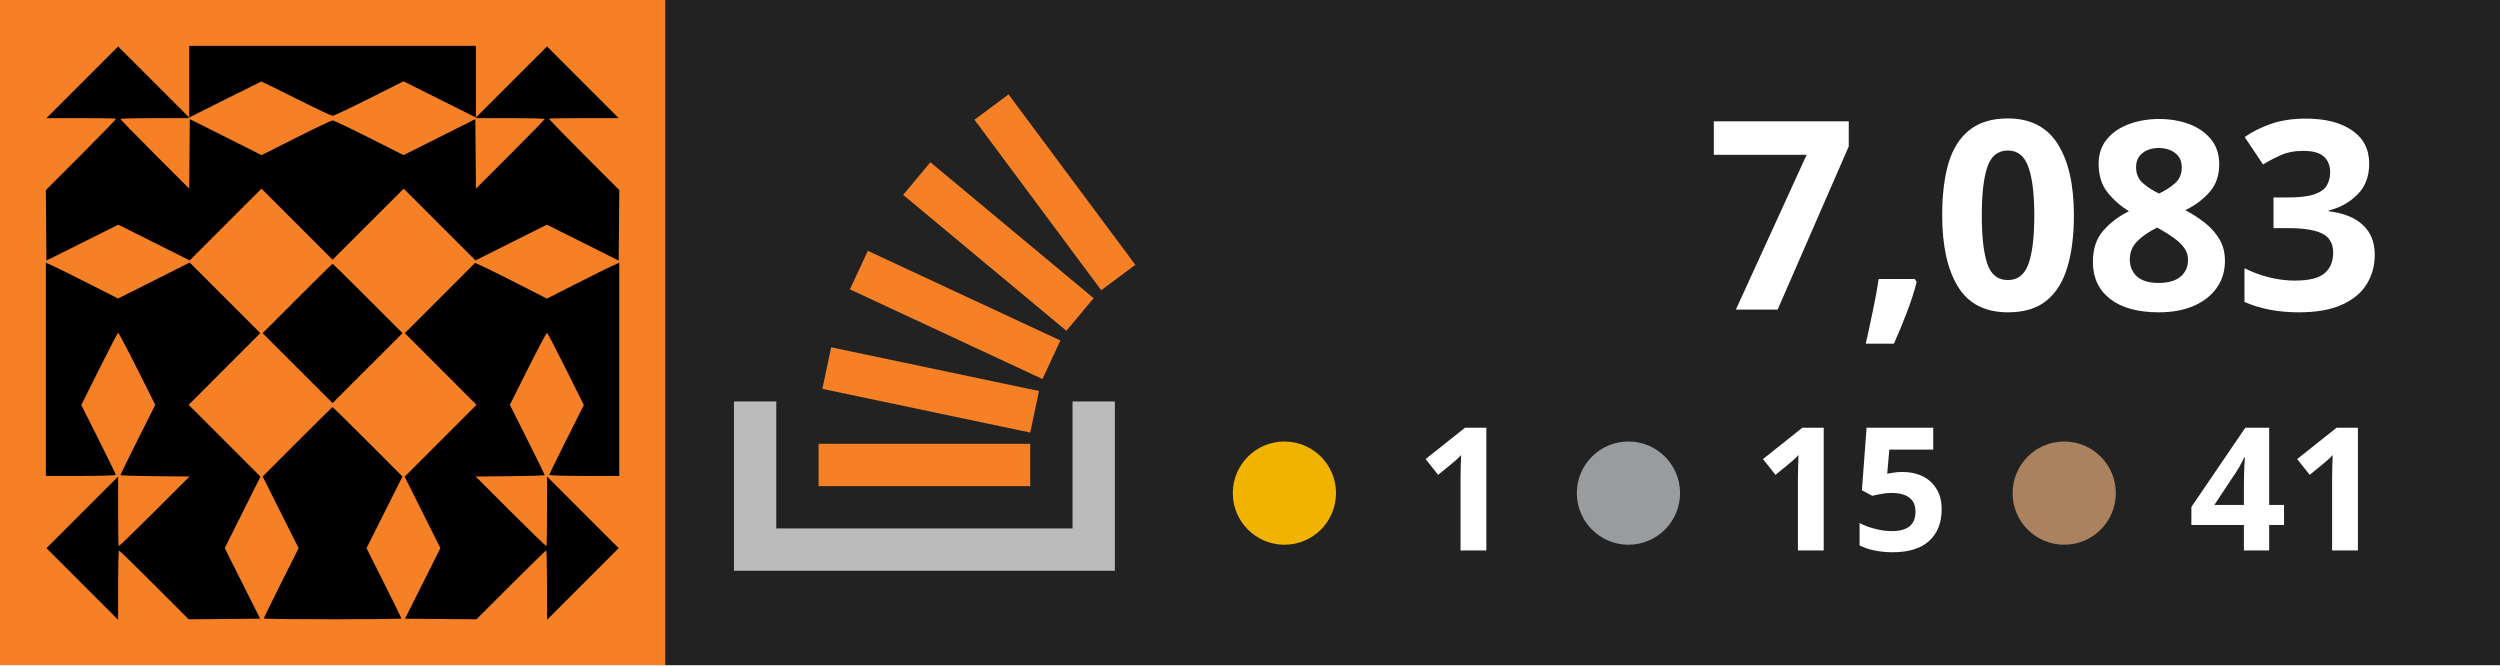
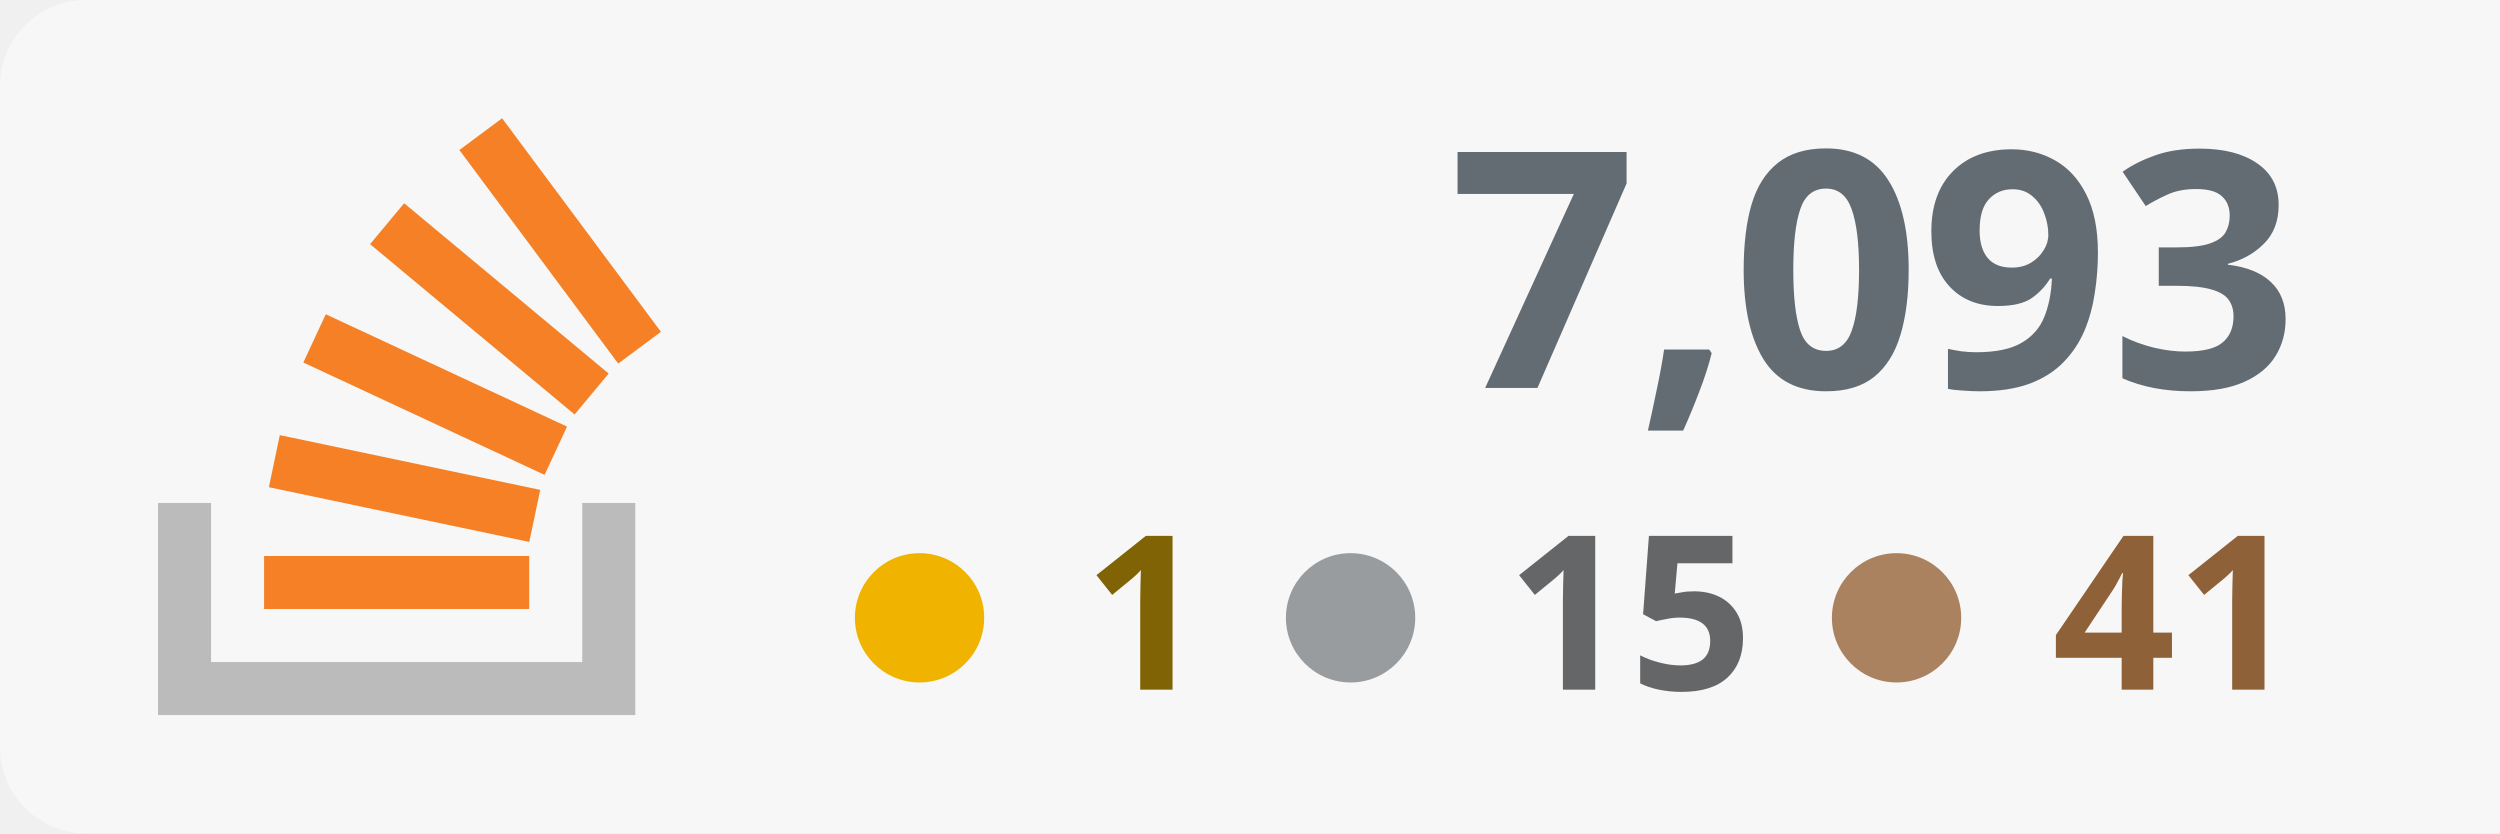
- <svg xmlns="http://www.w3.org/2000/svg" width="100%" height="100%" viewBox="0 0 218 58" version="1.1" xml:space="preserve" style="fill-rule:evenodd;clip-rule:evenodd;stroke-linejoin:round;stroke-miterlimit:2;">
-   <rect x="0" y="0" width="58" height="58" style="fill:#f58025;" />
-   <rect x="58" y="0" width="162" height="58" style="fill:#222;" />
-   <g transform="scale(0.1) translate(40 40)">
-     <path d="M125.000 31.244 L 125.000 62.488 93.998 31.498 L 62.996 0.508 31.750 31.754 L 0.504 63.000 30.585 63.000 C 47.130 63.000,60.898 63.231,61.180 63.513 C 61.462 63.795,47.805 77.918,30.832 94.896 L -0.029 125.766 0.235 156.487 L 0.500 187.208 31.816 171.561 L 63.131 155.913 94.262 171.504 L 125.394 187.095 156.697 155.803 L 188.000 124.512 219.000 155.500 L 250.000 186.488 281.000 155.500 L 312.000 124.512 343.303 155.803 L 374.606 187.095 405.738 171.504 L 436.869 155.913 468.184 171.561 L 499.500 187.208 499.765 156.487 L 500.029 125.766 469.168 94.896 C 452.195 77.918,438.538 63.795,438.820 63.513 C 439.102 63.231,452.870 63.000,469.415 63.000 L 499.496 63.000 468.250 31.754 L 437.004 0.508 406.002 31.498 L 375.000 62.488 375.000 31.244 L 375.000 0.000 250.000 0.000 L 125.000 0.000 125.000 31.244 M218.230 46.000 C 234.659 54.250,248.956 61.000,250.000 61.000 C 251.044 61.000,265.386 54.227,281.871 45.949 L 311.844 30.898 343.960 46.949 L 376.075 63.000 405.538 63.000 C 421.742 63.000,435.000 63.340,435.000 63.756 C 435.000 64.172,421.507 78.000,405.015 94.485 L 375.030 124.458 374.765 94.151 L 374.500 63.844 343.205 79.556 L 311.910 95.268 281.873 80.134 C 265.352 71.810,251.009 65.000,250.000 65.000 C 248.991 65.000,234.648 71.810,218.127 80.134 L 188.090 95.268 156.795 79.556 L 125.500 63.844 125.235 94.151 L 124.970 124.458 94.985 94.485 C 78.493 78.000,65.000 64.172,65.000 63.756 C 65.000 63.340,78.258 63.000,94.463 63.000 L 123.926 63.000 155.713 47.050 C 173.196 38.277,187.693 31.077,187.929 31.050 C 188.166 31.022,201.801 37.750,218.230 46.000 M0.000 282.055 L 0.000 375.000 30.500 375.000 C 49.080 375.000,61.000 374.629,61.000 374.051 C 61.000 373.529,54.227 359.614,45.950 343.130 L 30.899 313.158 46.542 281.829 C 55.145 264.598,62.540 250.368,62.975 250.206 C 63.410 250.044,70.884 264.109,79.584 281.462 L 95.402 313.013 80.201 343.295 C 71.840 359.950,65.000 373.890,65.000 374.274 C 65.000 374.657,78.557 375.090,95.127 375.235 L 125.254 375.500 94.638 406.095 C 77.799 422.921,63.792 436.459,63.511 436.178 C 63.230 435.897,63.000 422.130,63.000 405.585 L 63.000 375.504 31.752 406.752 L 0.504 438.000 31.752 469.248 L 63.000 500.496 63.000 470.248 C 63.000 453.612,63.335 440.000,63.744 440.000 C 64.153 440.000,78.000 453.507,94.515 470.015 L 124.541 500.029 155.687 499.765 L 186.833 499.500 171.415 468.732 L 155.997 437.964 171.566 406.805 L 187.135 375.646 155.823 344.323 L 124.512 313.000 155.756 281.744 L 187.000 250.488 156.205 219.705 L 125.410 188.922 94.184 204.615 L 62.958 220.309 37.229 207.251 C 23.078 200.069,8.912 193.050,5.750 191.652 L 0.000 189.110 0.000 282.055 M343.633 219.863 L 313.004 250.492 344.246 281.746 L 375.488 313.000 344.177 344.323 L 312.865 375.646 328.434 406.805 L 344.003 437.964 328.585 468.732 L 313.167 499.500 344.313 499.765 L 375.459 500.029 405.485 470.015 C 422.000 453.507,435.847 440.000,436.256 440.000 C 436.665 440.000,437.000 453.612,437.000 470.248 L 437.000 500.496 468.248 469.248 L 499.496 438.000 468.248 406.752 L 437.000 375.504 437.000 405.585 C 437.000 422.130,436.770 435.897,436.489 436.178 C 436.208 436.459,422.201 422.921,405.362 406.095 L 374.746 375.500 404.873 375.235 C 421.443 375.090,435.000 374.657,435.000 374.274 C 435.000 373.890,428.160 359.950,419.799 343.295 L 404.598 313.013 420.416 281.462 C 429.116 264.109,436.590 250.044,437.025 250.206 C 437.460 250.368,444.855 264.598,453.458 281.829 L 469.101 313.158 454.050 343.130 C 445.773 359.614,439.000 373.529,439.000 374.051 C 439.000 374.629,450.920 375.000,469.500 375.000 L 500.000 375.000 500.000 282.055 L 500.000 189.110 494.250 191.652 C 491.087 193.050,476.889 200.086,462.699 207.288 L 436.897 220.382 413.057 208.216 C 399.945 201.524,385.853 194.515,381.740 192.641 L 374.263 189.233 343.633 219.863 M219.244 220.256 L 189.000 250.512 219.500 281.000 L 250.000 311.488 280.500 281.000 L 311.000 250.512 280.756 220.256 C 264.122 203.615,250.282 190.000,250.000 190.000 C 249.718 190.000,235.878 203.615,219.244 220.256 M219.262 345.250 L 189.037 375.500 204.720 406.754 L 220.404 438.009 205.202 468.293 C 196.841 484.949,190.000 498.897,190.000 499.288 C 190.000 499.680,217.000 500.000,250.000 500.000 C 283.000 500.000,310.000 499.680,310.000 499.288 C 310.000 498.897,303.159 484.949,294.798 468.293 L 279.596 438.009 295.280 406.754 L 310.963 375.500 280.738 345.250 C 264.114 328.613,250.282 315.000,250.000 315.000 C 249.718 315.000,235.886 328.613,219.262 345.250 " stroke="none" fill="black" fill-rule="evenodd" />
-   </g>
-   <g>
+ <svg xmlns="http://www.w3.org/2000/svg" width="100%" height="100%" viewBox="0 0 174 58" version="1.1" xml:space="preserve" style="fill-rule:evenodd;clip-rule:evenodd;stroke-linejoin:round;stroke-miterlimit:2;">
+   <rect x="0" y="0" width="180" height="58" style="fill:#f7f7f7;" rx="6" />
+   <g transform="translate(-53 0)">
    <path d="M93.525,35.007l3.69,-0l0,14.762l-33.215,0l0,-14.762l3.691,-0l-0,11.072l25.834,-0l-0,-11.072Z" style="fill:#bbb;" />
    <path d="M71.713,33.91l18.125,3.809l0.762,-3.623l-18.125,-3.811l-0.762,3.625Zm2.398,-8.679l16.791,7.82l1.564,-3.359l-16.791,-7.819l-1.564,3.358Zm4.646,-8.238l14.235,11.854l2.371,-2.847l-14.235,-11.854l-2.371,2.847Zm9.189,-8.762l-2.973,2.211l11.054,14.863l2.973,-2.211l-11.054,-14.863Zm-16.565,34.157l18.453,0l-0,-3.691l-18.453,0l0,3.691Z" style="fill:#f58025;fill-rule:nonzero;" />
  </g>
-   <text x="208px" y="27px" text-anchor="end" style="font-family:'Verdana-Bold', 'Verdana', sans-serif;font-weight:700;font-size:23px;fill:#fff;">7,083</text>
-   <text x="208px" y="48px" text-anchor="end" style="font-family:'Verdana-Bold', 'Verdana', sans-serif;font-weight:700;font-size:15px;fill:#fff; text-align: right;">41</text>
-   <text x="170px" y="48px" text-anchor="end" style="font-family:'Verdana-Bold', 'Verdana', sans-serif;font-weight:700;font-size:15px;fill:#fff;">15</text>
-   <text x="132px" y="48px" text-anchor="end" style="font-family:'Verdana-Bold', 'Verdana', sans-serif;font-weight:700;font-size:15px;fill:#fff;">1</text>
-   <circle cx="112" cy="43" r="4.5" style="fill:#f0b400;" />
-   <circle cx="142" cy="43" r="4.5" style="fill:#999c9f;" />
-   <circle cx="180" cy="43" r="4.5" style="fill:#ab825f;" />
+   <text x="160px" y="27px" text-anchor="end" style="font-family:'Verdana-Bold', 'Verdana', sans-serif;font-weight:700;font-size:23px;fill:#636c73;">7,093</text>
+   <text x="160px" y="48px" text-anchor="end" style="font-family:'Verdana-Bold', 'Verdana', sans-serif;font-weight:700;font-size:15px;fill:#8e6139; text-align: right;">41</text>
+   <text x="122px" y="48px" text-anchor="end" style="font-family:'Verdana-Bold', 'Verdana', sans-serif;font-weight:700;font-size:15px;fill:#646668;">15</text>
+   <text x="84px" y="48px" text-anchor="end" style="font-family:'Verdana-Bold', 'Verdana', sans-serif;font-weight:700;font-size:15px;fill:#7f6305;">1</text>
+   <circle cx="64" cy="43" r="4.5" style="fill:#f0b400;" />
+   <circle cx="94" cy="43" r="4.5" style="fill:#999c9f;" />
+   <circle cx="132" cy="43" r="4.5" style="fill:#ab825f;" />
</svg>
